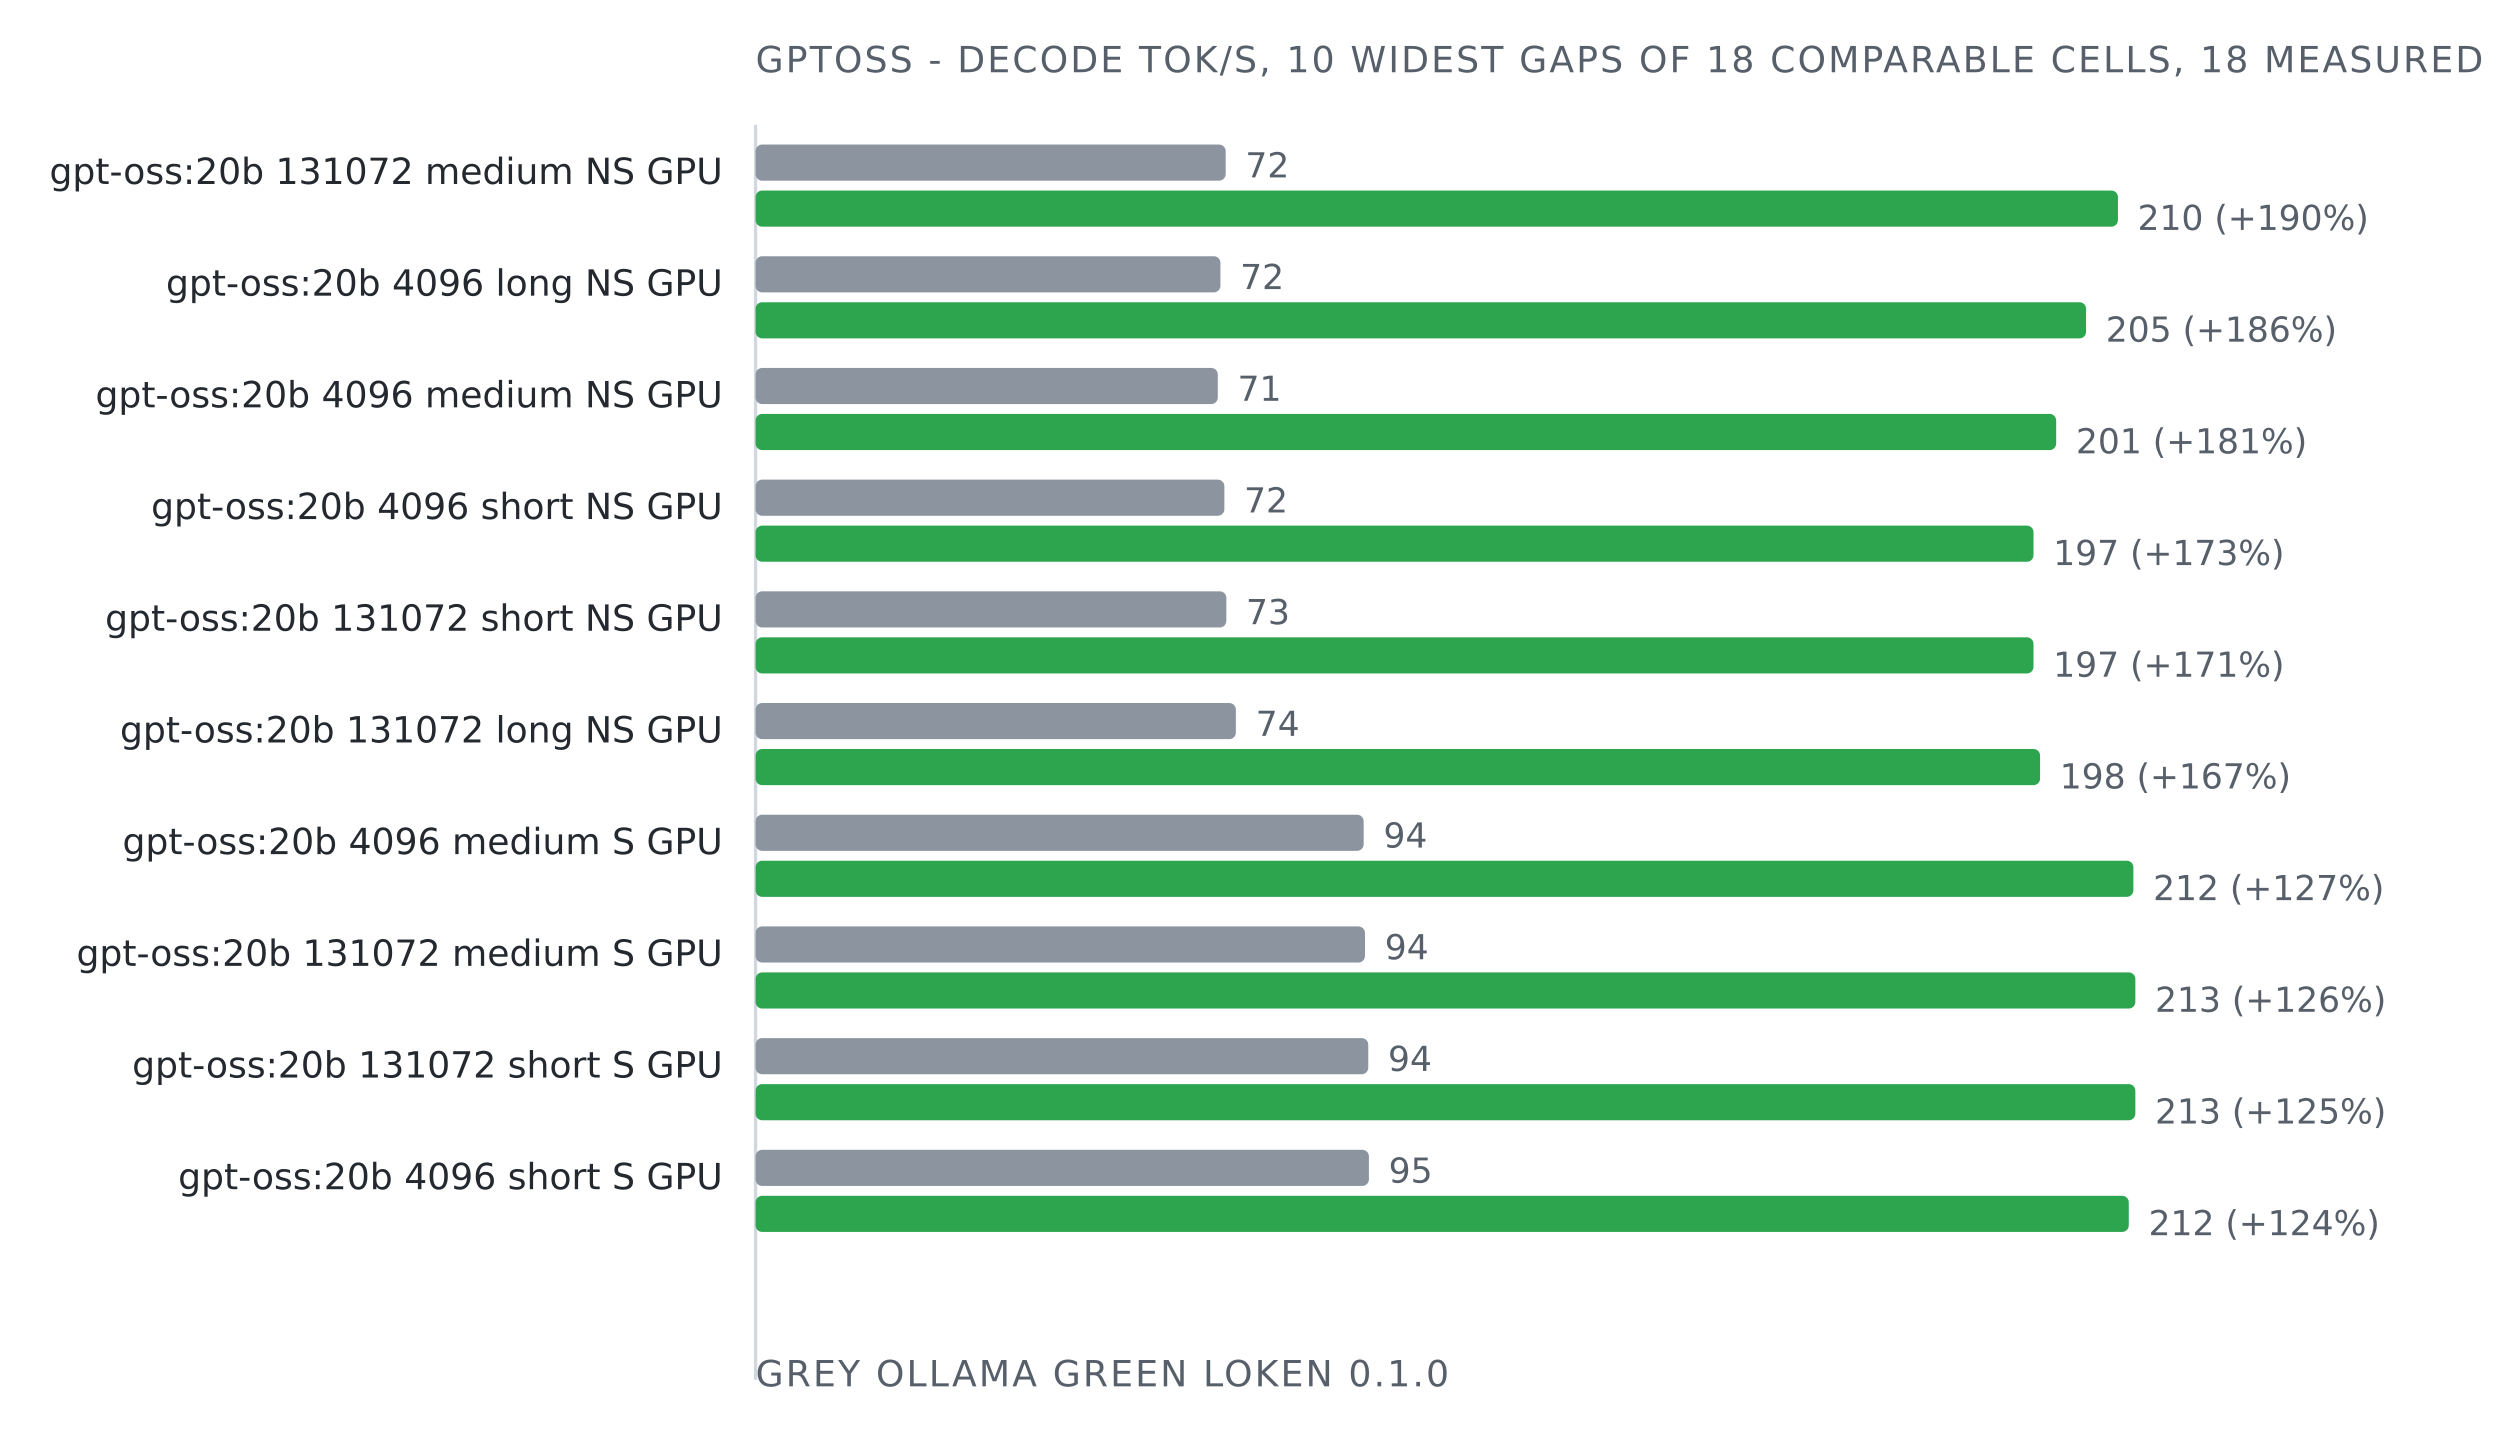
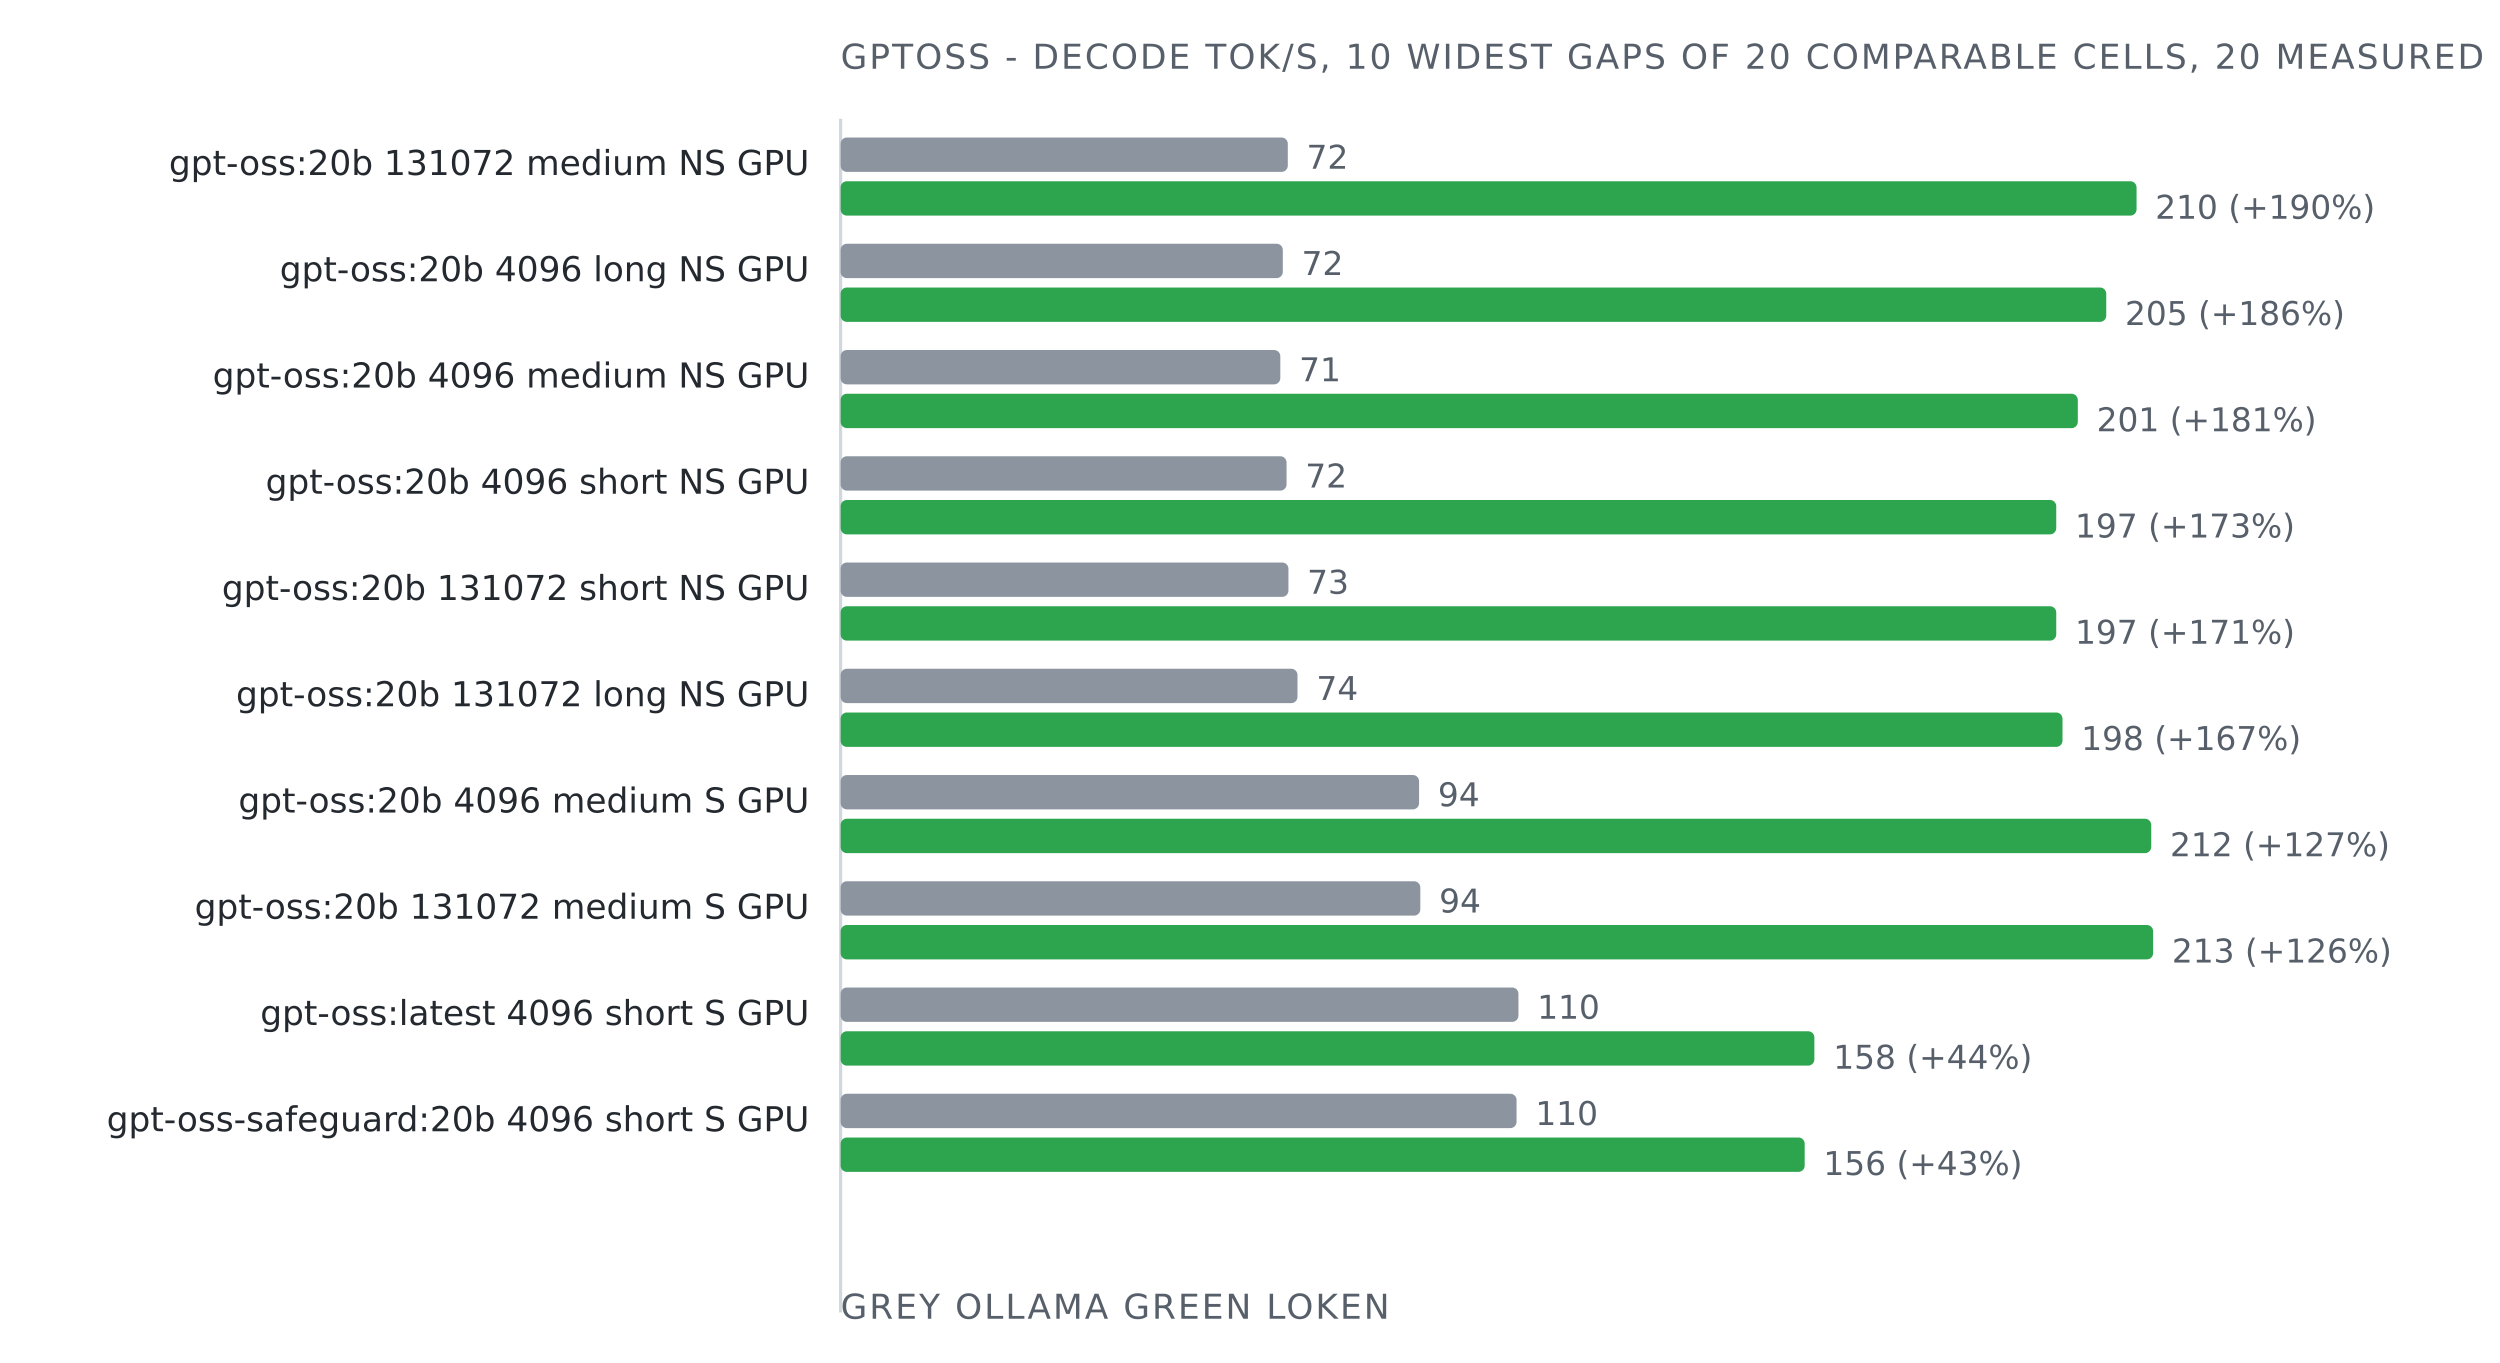
- <svg xmlns="http://www.w3.org/2000/svg" width="761" height="436" viewBox="0 0 761 436" font-family="DejaVu Sans, Liberation Sans, Helvetica, Arial, sans-serif">
+ <svg xmlns="http://www.w3.org/2000/svg" width="800" height="436" viewBox="0 0 800 436" font-family="DejaVu Sans, Liberation Sans, Helvetica, Arial, sans-serif">
  <style>.t{fill:#57606a;font-size:10.5px}.m{fill:#24292f;font-size:11px}.h{fill:#57606a;font-size:11px;letter-spacing:.06em}.o{fill:#8c959f}.l{fill:#2da44e}.ax{stroke:#d0d7de;stroke-width:1}@media (prefers-color-scheme:dark){.t,.h{fill:#8b949e}.m{fill:#e6edf3}.o{fill:#6e7681}.l{fill:#3fb950}.ax{stroke:#30363d}}</style>
-   <text class="h" x="230" y="22">GPTOSS - DECODE TOK/S, 10 WIDEST GAPS OF 18 COMPARABLE CELLS, 18 MEASURED</text>
-   <line class="ax" x1="230" y1="38" x2="230" y2="420" />
-   <text class="m" x="220" y="56" text-anchor="end">gpt-oss:20b 131072 medium NS GPU</text>
-   <rect class="o" x="230" y="44" width="143.1" height="11" rx="2" />
-   <rect class="l" x="230" y="58" width="414.7" height="11" rx="2" />
-   <text class="t" x="379.092" y="54">72</text>
-   <text class="t" x="650.671" y="70">210  (+190%)</text>
-   <text class="m" x="220" y="90" text-anchor="end">gpt-oss:20b 4096 long NS GPU</text>
-   <rect class="o" x="230" y="78" width="141.5" height="11" rx="2" />
-   <rect class="l" x="230" y="92" width="405.0" height="11" rx="2" />
-   <text class="t" x="377.513" y="88">72</text>
-   <text class="t" x="641.0" y="104">205  (+186%)</text>
-   <text class="m" x="220" y="124" text-anchor="end">gpt-oss:20b 4096 medium NS GPU</text>
-   <rect class="o" x="230" y="112" width="140.7" height="11" rx="2" />
-   <rect class="l" x="230" y="126" width="395.9" height="11" rx="2" />
-   <text class="t" x="376.724" y="122">71</text>
-   <text class="t" x="631.921" y="138">201  (+181%)</text>
-   <text class="m" x="220" y="158" text-anchor="end">gpt-oss:20b 4096 short NS GPU</text>
-   <rect class="o" x="230" y="146" width="142.7" height="11" rx="2" />
-   <rect class="l" x="230" y="160" width="389.0" height="11" rx="2" />
-   <text class="t" x="378.697" y="156">72</text>
-   <text class="t" x="625.013" y="172">197  (+173%)</text>
-   <text class="m" x="220" y="192" text-anchor="end">gpt-oss:20b 131072 short NS GPU</text>
-   <rect class="o" x="230" y="180" width="143.3" height="11" rx="2" />
-   <rect class="l" x="230" y="194" width="389.0" height="11" rx="2" />
-   <text class="t" x="379.289" y="190">73</text>
-   <text class="t" x="625.013" y="206">197  (+171%)</text>
-   <text class="m" x="220" y="226" text-anchor="end">gpt-oss:20b 131072 long NS GPU</text>
-   <rect class="o" x="230" y="214" width="146.2" height="11" rx="2" />
-   <rect class="l" x="230" y="228" width="391.0" height="11" rx="2" />
-   <text class="t" x="382.25" y="224">74</text>
-   <text class="t" x="626.987" y="240">198  (+167%)</text>
-   <text class="m" x="220" y="260" text-anchor="end">gpt-oss:20b 4096 medium S GPU</text>
-   <rect class="o" x="230" y="248" width="185.1" height="11" rx="2" />
-   <rect class="l" x="230" y="262" width="419.4" height="11" rx="2" />
-   <text class="t" x="421.132" y="258">94</text>
-   <text class="t" x="655.408" y="274">212  (+127%)</text>
-   <text class="m" x="220" y="294" text-anchor="end">gpt-oss:20b 131072 medium S GPU</text>
-   <rect class="o" x="230" y="282" width="185.5" height="11" rx="2" />
-   <rect class="l" x="230" y="296" width="420.0" height="11" rx="2" />
-   <text class="t" x="421.526" y="292">94</text>
-   <text class="t" x="656.0" y="308">213  (+126%)</text>
-   <text class="m" x="220" y="328" text-anchor="end">gpt-oss:20b 131072 short S GPU</text>
-   <rect class="o" x="230" y="316" width="186.5" height="11" rx="2" />
-   <rect class="l" x="230" y="330" width="420.0" height="11" rx="2" />
-   <text class="t" x="422.513" y="326">94</text>
-   <text class="t" x="656.0" y="342">213  (+125%)</text>
-   <text class="m" x="220" y="362" text-anchor="end">gpt-oss:20b 4096 short S GPU</text>
-   <rect class="o" x="230" y="350" width="186.7" height="11" rx="2" />
-   <rect class="l" x="230" y="364" width="418.0" height="11" rx="2" />
-   <text class="t" x="422.711" y="360">95</text>
-   <text class="t" x="654.026" y="376">212  (+124%)</text>
-   <text class="h" x="230" y="422">GREY OLLAMA   GREEN LOKEN 0.1.0</text>
+   <text class="h" x="269" y="22">GPTOSS - DECODE TOK/S, 10 WIDEST GAPS OF 20 COMPARABLE CELLS, 20 MEASURED</text>
+   <line class="ax" x1="269" y1="38" x2="269" y2="420" />
+   <text class="m" x="259" y="56" text-anchor="end">gpt-oss:20b 131072 medium NS GPU</text>
+   <rect class="o" x="269" y="44" width="143.1" height="11" rx="2" />
+   <rect class="l" x="269" y="58" width="414.7" height="11" rx="2" />
+   <text class="t" x="418.092" y="54">72</text>
+   <text class="t" x="689.671" y="70">210  (+190%)</text>
+   <text class="m" x="259" y="90" text-anchor="end">gpt-oss:20b 4096 long NS GPU</text>
+   <rect class="o" x="269" y="78" width="141.5" height="11" rx="2" />
+   <rect class="l" x="269" y="92" width="405.0" height="11" rx="2" />
+   <text class="t" x="416.513" y="88">72</text>
+   <text class="t" x="680.0" y="104">205  (+186%)</text>
+   <text class="m" x="259" y="124" text-anchor="end">gpt-oss:20b 4096 medium NS GPU</text>
+   <rect class="o" x="269" y="112" width="140.7" height="11" rx="2" />
+   <rect class="l" x="269" y="126" width="395.9" height="11" rx="2" />
+   <text class="t" x="415.724" y="122">71</text>
+   <text class="t" x="670.921" y="138">201  (+181%)</text>
+   <text class="m" x="259" y="158" text-anchor="end">gpt-oss:20b 4096 short NS GPU</text>
+   <rect class="o" x="269" y="146" width="142.7" height="11" rx="2" />
+   <rect class="l" x="269" y="160" width="389.0" height="11" rx="2" />
+   <text class="t" x="417.697" y="156">72</text>
+   <text class="t" x="664.013" y="172">197  (+173%)</text>
+   <text class="m" x="259" y="192" text-anchor="end">gpt-oss:20b 131072 short NS GPU</text>
+   <rect class="o" x="269" y="180" width="143.3" height="11" rx="2" />
+   <rect class="l" x="269" y="194" width="389.0" height="11" rx="2" />
+   <text class="t" x="418.289" y="190">73</text>
+   <text class="t" x="664.013" y="206">197  (+171%)</text>
+   <text class="m" x="259" y="226" text-anchor="end">gpt-oss:20b 131072 long NS GPU</text>
+   <rect class="o" x="269" y="214" width="146.2" height="11" rx="2" />
+   <rect class="l" x="269" y="228" width="391.0" height="11" rx="2" />
+   <text class="t" x="421.25" y="224">74</text>
+   <text class="t" x="665.987" y="240">198  (+167%)</text>
+   <text class="m" x="259" y="260" text-anchor="end">gpt-oss:20b 4096 medium S GPU</text>
+   <rect class="o" x="269" y="248" width="185.1" height="11" rx="2" />
+   <rect class="l" x="269" y="262" width="419.4" height="11" rx="2" />
+   <text class="t" x="460.132" y="258">94</text>
+   <text class="t" x="694.408" y="274">212  (+127%)</text>
+   <text class="m" x="259" y="294" text-anchor="end">gpt-oss:20b 131072 medium S GPU</text>
+   <rect class="o" x="269" y="282" width="185.5" height="11" rx="2" />
+   <rect class="l" x="269" y="296" width="420.0" height="11" rx="2" />
+   <text class="t" x="460.526" y="292">94</text>
+   <text class="t" x="695.0" y="308">213  (+126%)</text>
+   <text class="m" x="259" y="328" text-anchor="end">gpt-oss:latest 4096 short S GPU</text>
+   <rect class="o" x="269" y="316" width="216.9" height="11" rx="2" />
+   <rect class="l" x="269" y="330" width="311.6" height="11" rx="2" />
+   <text class="t" x="491.908" y="326">110</text>
+   <text class="t" x="586.645" y="342">158  (+44%)</text>
+   <text class="m" x="259" y="362" text-anchor="end">gpt-oss-safeguard:20b 4096 short S GPU</text>
+   <rect class="o" x="269" y="350" width="216.3" height="11" rx="2" />
+   <rect class="l" x="269" y="364" width="308.5" height="11" rx="2" />
+   <text class="t" x="491.316" y="360">110</text>
+   <text class="t" x="583.487" y="376">156  (+43%)</text>
+   <text class="h" x="269" y="422">GREY OLLAMA   GREEN LOKEN</text>
</svg>
